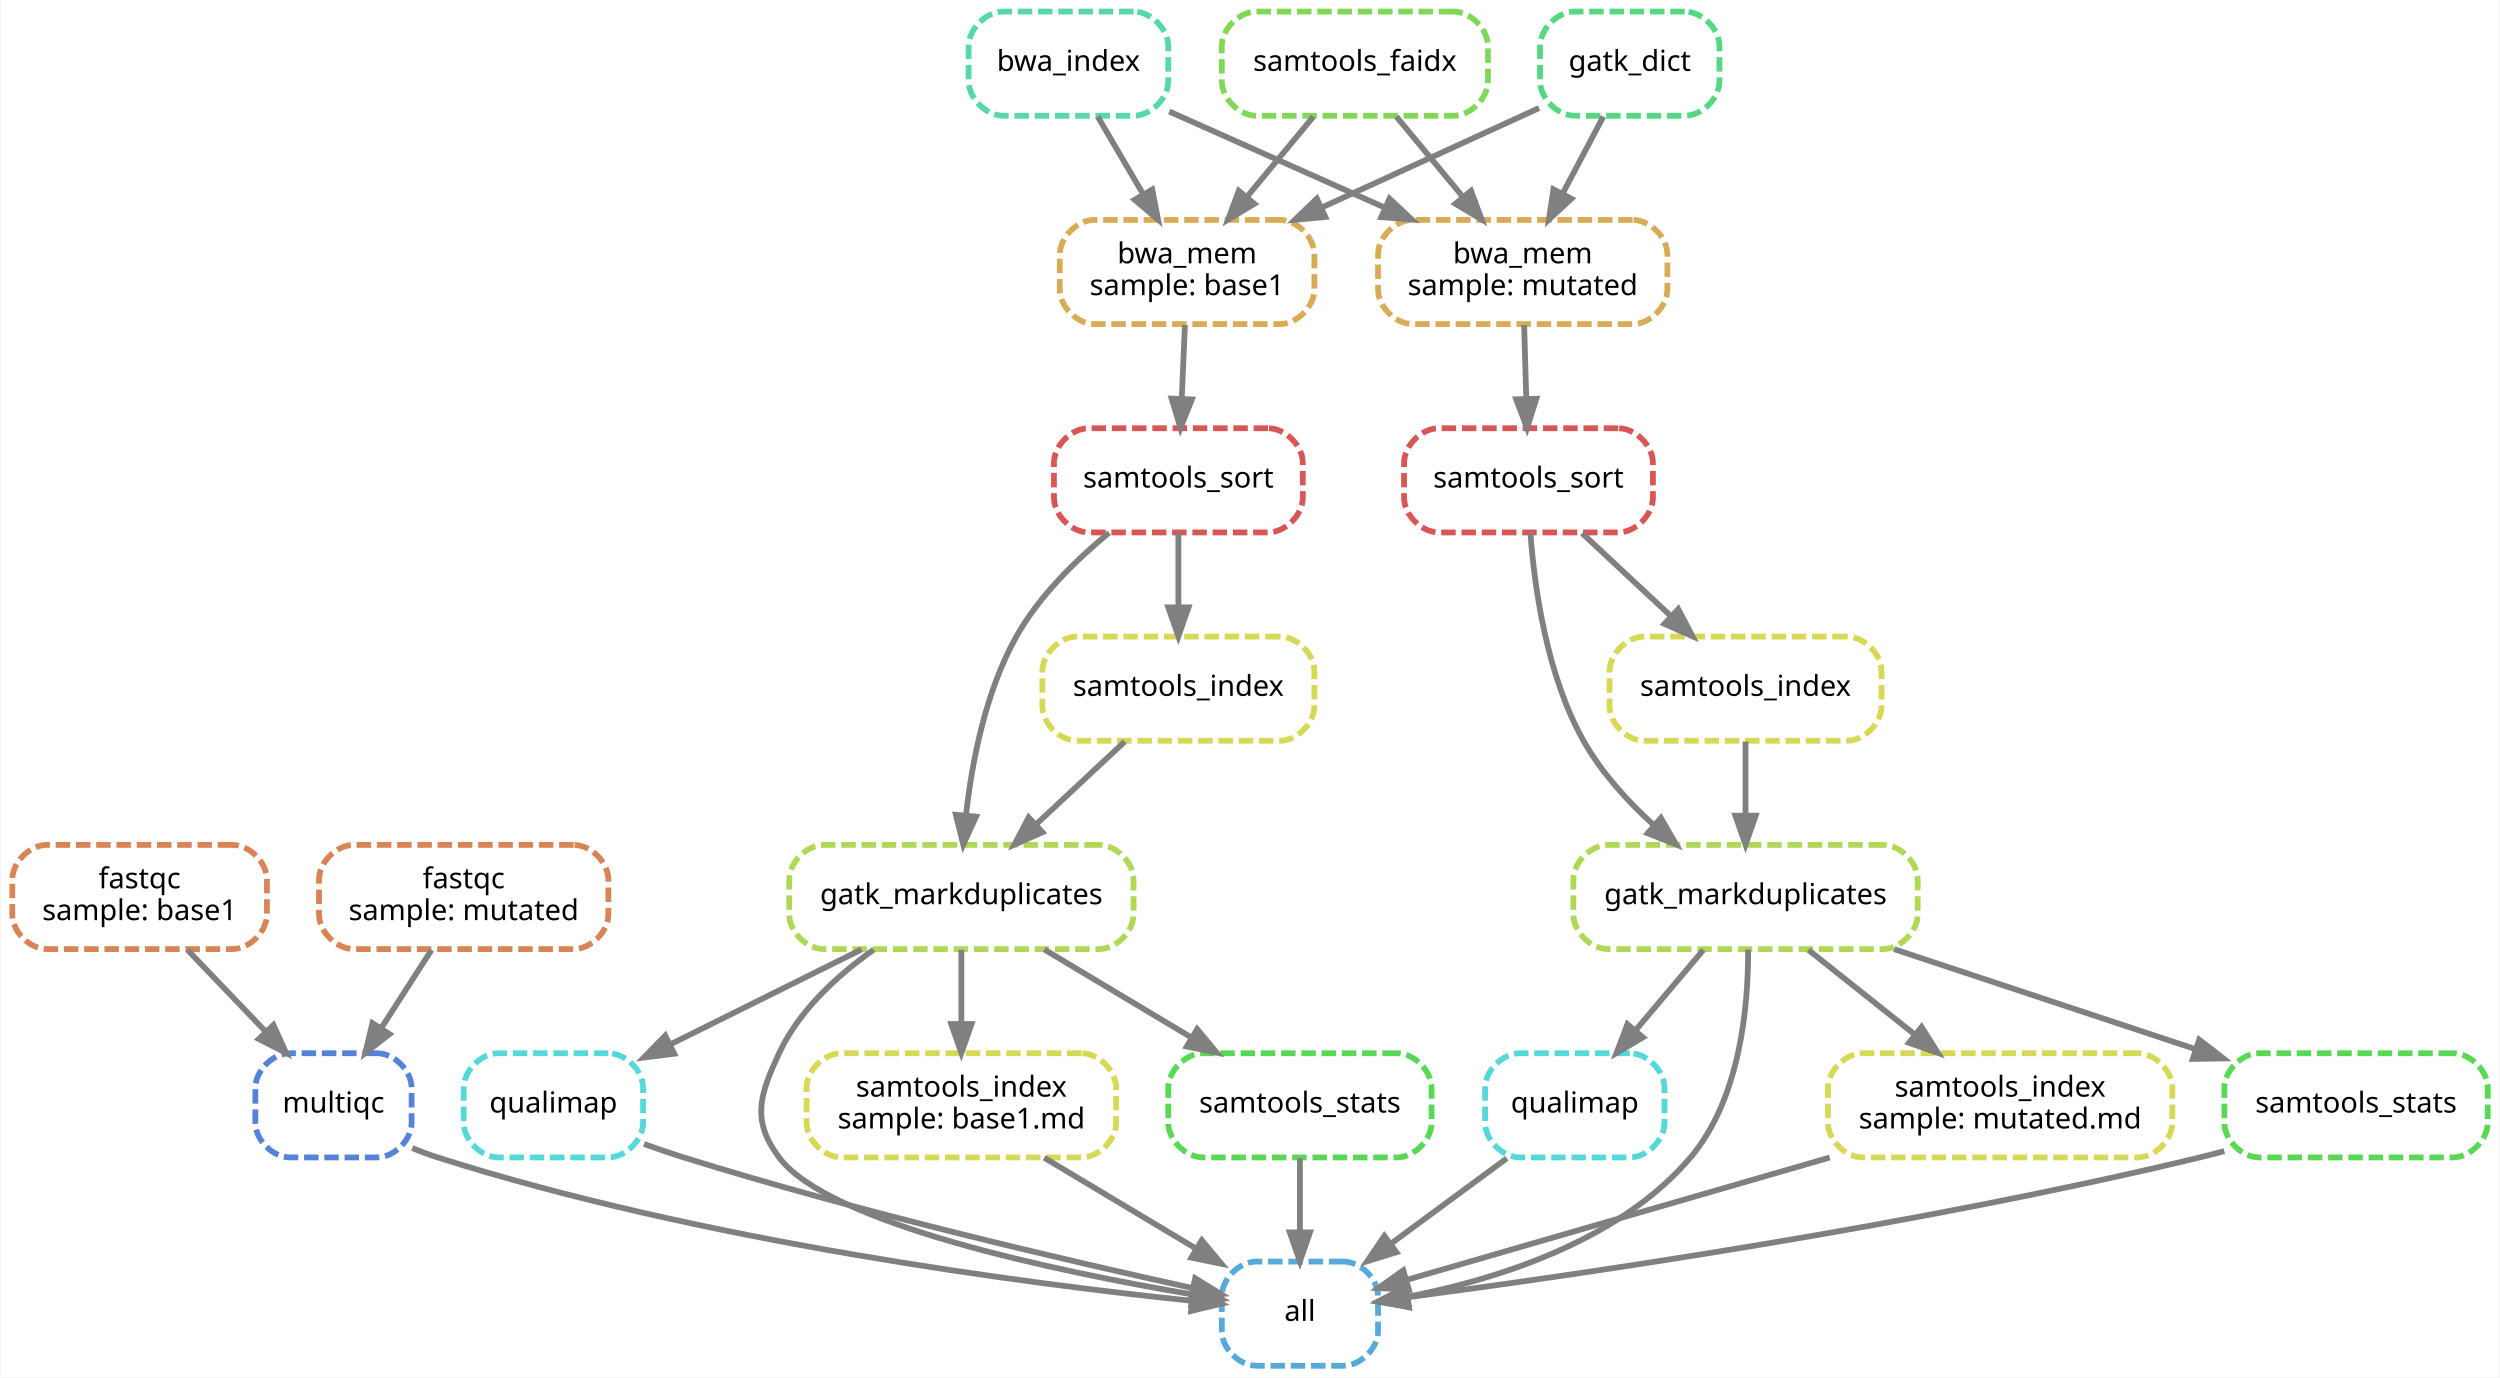
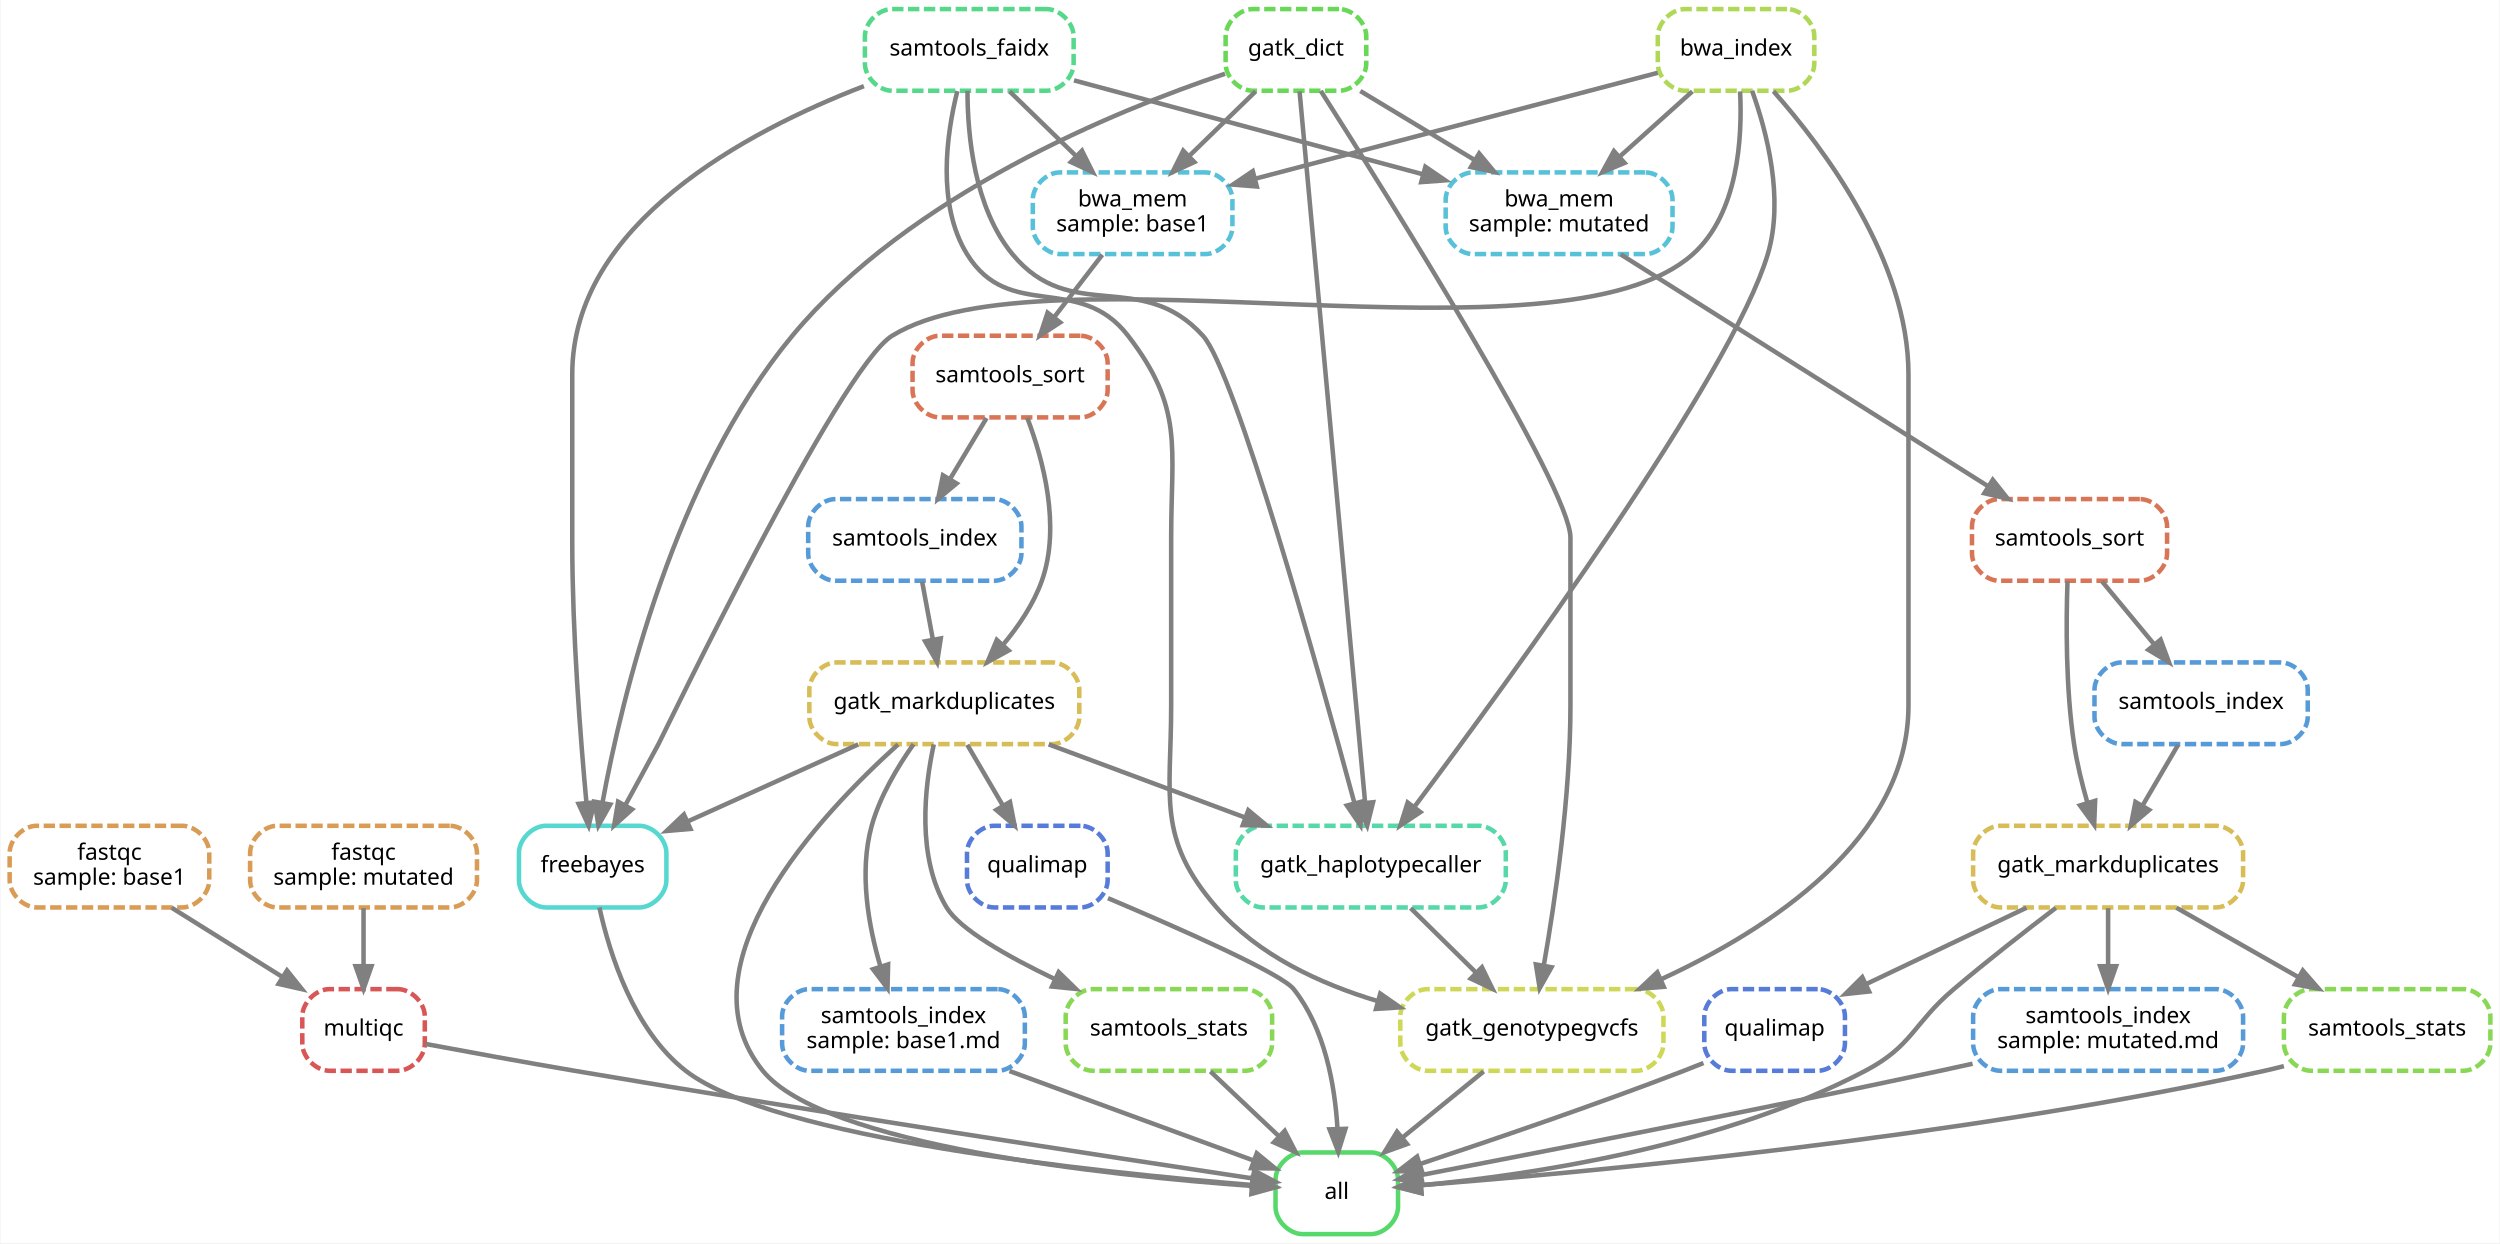
- <svg xmlns="http://www.w3.org/2000/svg" width="864pt" height="476pt" viewBox="0.00 0.00 863.50 476.00">
-   <g id="graph0" class="graph" transform="scale(1 1) rotate(0) translate(4 472)">
-     <polygon fill="white" stroke="transparent" points="-4,4 -4,-472 859.5,-472 859.5,4 -4,4" />
+ <svg xmlns="http://www.w3.org/2000/svg" width="1102pt" height="548pt" viewBox="0.00 0.00 1101.50 548.00">
+   <g id="graph0" class="graph" transform="scale(1 1) rotate(0) translate(4 544)">
+     <polygon fill="white" stroke="transparent" points="-4,4 -4,-544 1097.5,-544 1097.5,4 -4,4" />
    <g id="node1" class="node">
-       <path fill="none" stroke="#56a9d8" stroke-width="2" stroke-dasharray="5,2" d="M460,-36C460,-36 430,-36 430,-36 424,-36 418,-30 418,-24 418,-24 418,-12 418,-12 418,-6 424,0 430,0 430,0 460,0 460,0 466,0 472,-6 472,-12 472,-12 472,-24 472,-24 472,-30 466,-36 460,-36" />
-       <text text-anchor="middle" x="445" y="-15.5" font-family="sans" font-size="10.00">all</text>
+       <path fill="none" stroke="#56d86b" stroke-width="2" d="M600,-36C600,-36 570,-36 570,-36 564,-36 558,-30 558,-24 558,-24 558,-12 558,-12 558,-6 564,0 570,0 570,0 600,0 600,0 606,0 612,-6 612,-12 612,-12 612,-24 612,-24 612,-30 606,-36 600,-36" />
+       <text text-anchor="middle" x="585" y="-15.5" font-family="sans" font-size="10.00">all</text>
    </g>
    <g id="node2" class="node">
-       <path fill="none" stroke="#5682d8" stroke-width="2" stroke-dasharray="5,2" d="M126,-108C126,-108 96,-108 96,-108 90,-108 84,-102 84,-96 84,-96 84,-84 84,-84 84,-78 90,-72 96,-72 96,-72 126,-72 126,-72 132,-72 138,-78 138,-84 138,-84 138,-96 138,-96 138,-102 132,-108 126,-108" />
-       <text text-anchor="middle" x="111" y="-87.5" font-family="sans" font-size="10.00">multiqc</text>
+       <path fill="none" stroke="#d85656" stroke-width="2" stroke-dasharray="5,2" d="M171,-108C171,-108 141,-108 141,-108 135,-108 129,-102 129,-96 129,-96 129,-84 129,-84 129,-78 135,-72 141,-72 141,-72 171,-72 171,-72 177,-72 183,-78 183,-84 183,-84 183,-96 183,-96 183,-102 177,-108 171,-108" />
+       <text text-anchor="middle" x="156" y="-87.5" font-family="sans" font-size="10.00">multiqc</text>
    </g>
    <g id="edge1" class="edge">
-       <path fill="none" stroke="grey" stroke-width="2" d="M138.21,-75.23C141.14,-74.03 144.1,-72.92 147,-72 238.2,-42.93 350.5,-28.39 407.69,-22.43" />
-       <polygon fill="grey" stroke="grey" stroke-width="2" points="408.11,-25.9 417.71,-21.41 407.41,-18.94 408.11,-25.9" />
+       <path fill="none" stroke="grey" stroke-width="2" d="M183.23,-83.84C201.76,-80.38 226.83,-75.77 249,-72 357.42,-53.54 485.9,-33.89 547.89,-24.55" />
+       <polygon fill="grey" stroke="grey" stroke-width="2" points="548.59,-27.99 557.96,-23.04 547.55,-21.06 548.59,-27.99" />
    </g>
    <g id="node3" class="node">
-       <path fill="none" stroke="#afd856" stroke-width="2" stroke-dasharray="5,2" d="M375.5,-180C375.5,-180 280.5,-180 280.5,-180 274.5,-180 268.5,-174 268.5,-168 268.5,-168 268.5,-156 268.5,-156 268.5,-150 274.5,-144 280.5,-144 280.5,-144 375.5,-144 375.5,-144 381.5,-144 387.5,-150 387.5,-156 387.5,-156 387.5,-168 387.5,-168 387.5,-174 381.5,-180 375.5,-180" />
-       <text text-anchor="middle" x="328" y="-159.5" font-family="sans" font-size="10.00">gatk_markduplicates</text>
+       <path fill="none" stroke="#d8bc56" stroke-width="2" stroke-dasharray="5,2" d="M459.5,-252C459.5,-252 364.5,-252 364.5,-252 358.5,-252 352.5,-246 352.5,-240 352.5,-240 352.5,-228 352.5,-228 352.5,-222 358.5,-216 364.5,-216 364.5,-216 459.5,-216 459.5,-216 465.5,-216 471.5,-222 471.5,-228 471.5,-228 471.5,-240 471.5,-240 471.5,-246 465.5,-252 459.5,-252" />
+       <text text-anchor="middle" x="412" y="-231.5" font-family="sans" font-size="10.00">gatk_markduplicates</text>
    </g>
    <g id="edge2" class="edge">
-       <path fill="none" stroke="grey" stroke-width="2" d="M297.7,-143.8C285.12,-134.9 271.88,-122.77 265,-108 258.25,-93.49 255.42,-84.81 265,-72 282.13,-49.09 360.47,-32.67 407.97,-24.62" />
-       <polygon fill="grey" stroke="grey" stroke-width="2" points="408.6,-28.06 417.89,-22.98 407.46,-21.16 408.6,-28.06" />
+       <path fill="none" stroke="grey" stroke-width="2" d="M391.61,-215.84C357.12,-184.77 294.51,-118.15 332,-72 358.73,-39.08 483.87,-25.88 547.56,-21.23" />
+       <polygon fill="grey" stroke="grey" stroke-width="2" points="547.86,-24.72 557.59,-20.53 547.37,-17.73 547.86,-24.72" />
    </g>
    <g id="node4" class="node">
-       <path fill="none" stroke="#d6d856" stroke-width="2" stroke-dasharray="5,2" d="M369.5,-108C369.5,-108 286.5,-108 286.5,-108 280.5,-108 274.5,-102 274.5,-96 274.5,-96 274.5,-84 274.5,-84 274.5,-78 280.5,-72 286.5,-72 286.5,-72 369.5,-72 369.5,-72 375.5,-72 381.5,-78 381.5,-84 381.5,-84 381.5,-96 381.5,-96 381.5,-102 375.5,-108 369.5,-108" />
-       <text text-anchor="middle" x="328" y="-93" font-family="sans" font-size="10.00">samtools_index</text>
-       <text text-anchor="middle" x="328" y="-82" font-family="sans" font-size="10.00">sample: base1.md</text>
-     </g>
-     <g id="edge14" class="edge">
-       <path fill="none" stroke="grey" stroke-width="2" d="M328,-143.7C328,-135.98 328,-126.71 328,-118.11" />
-       <polygon fill="grey" stroke="grey" stroke-width="2" points="331.5,-118.1 328,-108.1 324.5,-118.1 331.5,-118.1" />
+       <path fill="none" stroke="#569ad8" stroke-width="2" stroke-dasharray="5,2" d="M435.5,-108C435.5,-108 352.5,-108 352.5,-108 346.5,-108 340.5,-102 340.5,-96 340.5,-96 340.5,-84 340.5,-84 340.5,-78 346.5,-72 352.5,-72 352.5,-72 435.5,-72 435.5,-72 441.5,-72 447.5,-78 447.5,-84 447.5,-84 447.5,-96 447.5,-96 447.5,-102 441.5,-108 435.5,-108" />
+       <text text-anchor="middle" x="394" y="-93" font-family="sans" font-size="10.00">samtools_index</text>
+       <text text-anchor="middle" x="394" y="-82" font-family="sans" font-size="10.00">sample: base1.md</text>
+     </g>
+     <g id="edge16" class="edge">
+       <path fill="none" stroke="grey" stroke-width="2" d="M398.44,-215.97C391.44,-206.09 383.63,-193.05 380,-180 374.32,-159.59 378.56,-135.87 383.83,-118.05" />
+       <polygon fill="grey" stroke="grey" stroke-width="2" points="387.23,-118.9 386.97,-108.31 380.57,-116.75 387.23,-118.9" />
    </g>
    <g id="node5" class="node">
-       <path fill="none" stroke="#59d856" stroke-width="2" stroke-dasharray="5,2" d="M478.5,-108C478.5,-108 411.5,-108 411.5,-108 405.5,-108 399.5,-102 399.5,-96 399.5,-96 399.5,-84 399.5,-84 399.5,-78 405.5,-72 411.5,-72 411.5,-72 478.5,-72 478.5,-72 484.5,-72 490.5,-78 490.5,-84 490.5,-84 490.5,-96 490.5,-96 490.5,-102 484.5,-108 478.5,-108" />
-       <text text-anchor="middle" x="445" y="-87.5" font-family="sans" font-size="10.00">samtools_stats</text>
-     </g>
-     <g id="edge15" class="edge">
-       <path fill="none" stroke="grey" stroke-width="2" d="M356.62,-143.88C371.92,-134.72 390.94,-123.34 407.42,-113.48" />
-       <polygon fill="grey" stroke="grey" stroke-width="2" points="409.48,-116.33 416.27,-108.19 405.89,-110.32 409.48,-116.33" />
+       <path fill="none" stroke="#88d856" stroke-width="2" stroke-dasharray="5,2" d="M544.5,-108C544.5,-108 477.5,-108 477.5,-108 471.5,-108 465.5,-102 465.5,-96 465.5,-96 465.5,-84 465.5,-84 465.5,-78 471.5,-72 477.5,-72 477.5,-72 544.5,-72 544.5,-72 550.5,-72 556.5,-78 556.5,-84 556.5,-84 556.5,-96 556.5,-96 556.5,-102 550.5,-108 544.5,-108" />
+       <text text-anchor="middle" x="511" y="-87.5" font-family="sans" font-size="10.00">samtools_stats</text>
+     </g>
+     <g id="edge17" class="edge">
+       <path fill="none" stroke="grey" stroke-width="2" d="M407.37,-215.88C403.26,-196.86 399.74,-165.96 413,-144 418.83,-134.34 439.72,-122.47 460.72,-112.41" />
+       <polygon fill="grey" stroke="grey" stroke-width="2" points="462.42,-115.48 470.01,-108.08 459.46,-109.14 462.42,-115.48" />
    </g>
    <g id="node6" class="node">
-       <path fill="none" stroke="#56d8d8" stroke-width="2" stroke-dasharray="5,2" d="M206,-108C206,-108 168,-108 168,-108 162,-108 156,-102 156,-96 156,-96 156,-84 156,-84 156,-78 162,-72 168,-72 168,-72 206,-72 206,-72 212,-72 218,-78 218,-84 218,-84 218,-96 218,-96 218,-102 212,-108 206,-108" />
-       <text text-anchor="middle" x="187" y="-87.5" font-family="sans" font-size="10.00">qualimap</text>
-     </g>
-     <g id="edge16" class="edge">
-       <path fill="none" stroke="grey" stroke-width="2" d="M293.51,-143.88C273.48,-133.93 248.15,-121.36 227.22,-110.97" />
-       <polygon fill="grey" stroke="grey" stroke-width="2" points="228.76,-107.83 218.25,-106.51 225.65,-114.1 228.76,-107.83" />
+       <path fill="none" stroke="#567bd8" stroke-width="2" stroke-dasharray="5,2" d="M472,-180C472,-180 434,-180 434,-180 428,-180 422,-174 422,-168 422,-168 422,-156 422,-156 422,-150 428,-144 434,-144 434,-144 472,-144 472,-144 478,-144 484,-150 484,-156 484,-156 484,-168 484,-168 484,-174 478,-180 472,-180" />
+       <text text-anchor="middle" x="453" y="-159.5" font-family="sans" font-size="10.00">qualimap</text>
+     </g>
+     <g id="edge18" class="edge">
+       <path fill="none" stroke="grey" stroke-width="2" d="M422.13,-215.7C426.85,-207.64 432.56,-197.89 437.78,-188.98" />
+       <polygon fill="grey" stroke="grey" stroke-width="2" points="440.95,-190.5 442.98,-180.1 434.91,-186.96 440.95,-190.5" />
+     </g>
+     <g id="node12" class="node">
+       <path fill="none" stroke="#56d8d0" stroke-width="2" d="M277.5,-180C277.5,-180 236.5,-180 236.5,-180 230.5,-180 224.5,-174 224.5,-168 224.5,-168 224.5,-156 224.5,-156 224.5,-150 230.5,-144 236.5,-144 236.5,-144 277.5,-144 277.5,-144 283.5,-144 289.5,-150 289.5,-156 289.5,-156 289.5,-168 289.5,-168 289.5,-174 283.5,-180 277.5,-180" />
+       <text text-anchor="middle" x="257" y="-159.5" font-family="sans" font-size="10.00">freebayes</text>
+     </g>
+     <g id="edge28" class="edge">
+       <path fill="none" stroke="grey" stroke-width="2" d="M374.08,-215.88C351.32,-205.6 322.32,-192.5 298.89,-181.92" />
+       <polygon fill="grey" stroke="grey" stroke-width="2" points="300.1,-178.62 289.54,-177.7 297.22,-185 300.1,-178.62" />
+     </g>
+     <g id="node19" class="node">
+       <path fill="none" stroke="#56d8a9" stroke-width="2" stroke-dasharray="5,2" d="M647.5,-180C647.5,-180 552.5,-180 552.5,-180 546.5,-180 540.5,-174 540.5,-168 540.5,-168 540.5,-156 540.5,-156 540.5,-150 546.5,-144 552.5,-144 552.5,-144 647.5,-144 647.5,-144 653.5,-144 659.5,-150 659.5,-156 659.5,-156 659.5,-168 659.5,-168 659.5,-174 653.5,-180 647.5,-180" />
+       <text text-anchor="middle" x="600" y="-159.5" font-family="sans" font-size="10.00">gatk_haplotypecaller</text>
+     </g>
+     <g id="edge36" class="edge">
+       <path fill="none" stroke="grey" stroke-width="2" d="M457.99,-215.88C484.15,-206.14 517.09,-193.87 544.65,-183.61" />
+       <polygon fill="grey" stroke="grey" stroke-width="2" points="546.01,-186.84 554.16,-180.07 543.57,-180.28 546.01,-186.84" />
    </g>
    <g id="edge3" class="edge">
-       <path fill="none" stroke="grey" stroke-width="2" d="M356.62,-71.88C372.38,-62.45 392.08,-50.66 408.89,-40.61" />
-       <polygon fill="grey" stroke="grey" stroke-width="2" points="411.1,-43.36 417.88,-35.23 407.5,-37.36 411.1,-43.36" />
+       <path fill="none" stroke="grey" stroke-width="2" d="M440.72,-71.88C473.91,-59.71 517.84,-43.62 548.47,-32.39" />
+       <polygon fill="grey" stroke="grey" stroke-width="2" points="549.73,-35.65 557.91,-28.93 547.32,-29.08 549.73,-35.65" />
    </g>
    <g id="edge4" class="edge">
-       <path fill="none" stroke="grey" stroke-width="2" d="M445,-71.7C445,-63.98 445,-54.71 445,-46.11" />
-       <polygon fill="grey" stroke="grey" stroke-width="2" points="448.5,-46.1 445,-36.1 441.5,-46.1 448.5,-46.1" />
+       <path fill="none" stroke="grey" stroke-width="2" d="M529.29,-71.7C538.43,-63.05 549.64,-52.45 559.6,-43.03" />
+       <polygon fill="grey" stroke="grey" stroke-width="2" points="562.06,-45.52 566.92,-36.1 557.25,-40.43 562.06,-45.52" />
    </g>
    <g id="edge5" class="edge">
-       <path fill="none" stroke="grey" stroke-width="2" d="M218.31,-76.64C222.87,-74.99 227.54,-73.39 232,-72 292.83,-53.02 365.07,-36.22 407.86,-26.85" />
-       <polygon fill="grey" stroke="grey" stroke-width="2" points="408.79,-30.23 417.82,-24.69 407.3,-23.39 408.79,-30.23" />
+       <path fill="none" stroke="grey" stroke-width="2" d="M484.15,-148.08C515.65,-134.75 560.47,-114.96 566,-108 579.78,-90.65 584.17,-65.6 585.31,-46.49" />
+       <polygon fill="grey" stroke="grey" stroke-width="2" points="588.82,-46.41 585.66,-36.3 581.82,-46.18 588.82,-46.41" />
    </g>
    <g id="node7" class="node">
-       <path fill="none" stroke="#afd856" stroke-width="2" stroke-dasharray="5,2" d="M646.5,-180C646.5,-180 551.5,-180 551.5,-180 545.5,-180 539.5,-174 539.5,-168 539.5,-168 539.5,-156 539.5,-156 539.5,-150 545.5,-144 551.5,-144 551.5,-144 646.5,-144 646.5,-144 652.5,-144 658.5,-150 658.5,-156 658.5,-156 658.5,-168 658.5,-168 658.5,-174 652.5,-180 646.5,-180" />
-       <text text-anchor="middle" x="599" y="-159.5" font-family="sans" font-size="10.00">gatk_markduplicates</text>
+       <path fill="none" stroke="#d8bc56" stroke-width="2" stroke-dasharray="5,2" d="M972.5,-180C972.5,-180 877.5,-180 877.5,-180 871.5,-180 865.5,-174 865.5,-168 865.5,-168 865.5,-156 865.5,-156 865.5,-150 871.5,-144 877.5,-144 877.5,-144 972.5,-144 972.5,-144 978.5,-144 984.5,-150 984.5,-156 984.5,-156 984.5,-168 984.5,-168 984.5,-174 978.5,-180 972.5,-180" />
+       <text text-anchor="middle" x="925" y="-159.5" font-family="sans" font-size="10.00">gatk_markduplicates</text>
    </g>
    <g id="edge6" class="edge">
-       <path fill="none" stroke="grey" stroke-width="2" d="M599.9,-143.86C599.99,-124.24 597.17,-92.24 580,-72 555.41,-43.02 512.89,-29.79 482.13,-23.81" />
-       <polygon fill="grey" stroke="grey" stroke-width="2" points="482.65,-20.35 472.19,-22.05 481.42,-27.24 482.65,-20.35" />
+       <path fill="none" stroke="grey" stroke-width="2" d="M901.96,-143.8C888.61,-133.65 871.61,-120.4 857,-108 839.02,-92.74 838.87,-82.99 818,-72 754.35,-38.5 670.04,-26.06 622.25,-21.53" />
+       <polygon fill="grey" stroke="grey" stroke-width="2" points="622.33,-18.02 612.06,-20.63 621.71,-24.99 622.33,-18.02" />
    </g>
    <g id="node8" class="node">
-       <path fill="none" stroke="#d6d856" stroke-width="2" stroke-dasharray="5,2" d="M734.5,-108C734.5,-108 639.5,-108 639.5,-108 633.5,-108 627.5,-102 627.5,-96 627.5,-96 627.5,-84 627.5,-84 627.5,-78 633.5,-72 639.5,-72 639.5,-72 734.5,-72 734.5,-72 740.5,-72 746.5,-78 746.5,-84 746.5,-84 746.5,-96 746.5,-96 746.5,-102 740.5,-108 734.5,-108" />
-       <text text-anchor="middle" x="687" y="-93" font-family="sans" font-size="10.00">samtools_index</text>
-       <text text-anchor="middle" x="687" y="-82" font-family="sans" font-size="10.00">sample: mutated.md</text>
-     </g>
-     <g id="edge19" class="edge">
-       <path fill="none" stroke="grey" stroke-width="2" d="M620.75,-143.7C631.84,-134.88 645.47,-124.03 657.49,-114.47" />
-       <polygon fill="grey" stroke="grey" stroke-width="2" points="659.85,-117.07 665.5,-108.1 655.49,-111.59 659.85,-117.07" />
+       <path fill="none" stroke="#569ad8" stroke-width="2" stroke-dasharray="5,2" d="M972.5,-108C972.5,-108 877.5,-108 877.5,-108 871.5,-108 865.5,-102 865.5,-96 865.5,-96 865.5,-84 865.5,-84 865.5,-78 871.5,-72 877.5,-72 877.5,-72 972.5,-72 972.5,-72 978.5,-72 984.5,-78 984.5,-84 984.5,-84 984.5,-96 984.5,-96 984.5,-102 978.5,-108 972.5,-108" />
+       <text text-anchor="middle" x="925" y="-93" font-family="sans" font-size="10.00">samtools_index</text>
+       <text text-anchor="middle" x="925" y="-82" font-family="sans" font-size="10.00">sample: mutated.md</text>
+     </g>
+     <g id="edge21" class="edge">
+       <path fill="none" stroke="grey" stroke-width="2" d="M925,-143.7C925,-135.98 925,-126.71 925,-118.11" />
+       <polygon fill="grey" stroke="grey" stroke-width="2" points="928.5,-118.1 925,-108.1 921.5,-118.1 928.5,-118.1" />
    </g>
    <g id="node9" class="node">
-       <path fill="none" stroke="#59d856" stroke-width="2" stroke-dasharray="5,2" d="M843.5,-108C843.5,-108 776.5,-108 776.5,-108 770.5,-108 764.5,-102 764.5,-96 764.5,-96 764.5,-84 764.5,-84 764.5,-78 770.5,-72 776.5,-72 776.5,-72 843.5,-72 843.5,-72 849.5,-72 855.5,-78 855.5,-84 855.5,-84 855.5,-96 855.5,-96 855.5,-102 849.5,-108 843.5,-108" />
-       <text text-anchor="middle" x="810" y="-87.5" font-family="sans" font-size="10.00">samtools_stats</text>
-     </g>
-     <g id="edge20" class="edge">
-       <path fill="none" stroke="grey" stroke-width="2" d="M650.35,-143.97C681.85,-133.51 722.2,-120.13 754.45,-109.43" />
-       <polygon fill="grey" stroke="grey" stroke-width="2" points="755.79,-112.67 764.18,-106.2 753.59,-106.03 755.79,-112.67" />
+       <path fill="none" stroke="#88d856" stroke-width="2" stroke-dasharray="5,2" d="M1081.5,-108C1081.5,-108 1014.5,-108 1014.5,-108 1008.5,-108 1002.5,-102 1002.5,-96 1002.5,-96 1002.5,-84 1002.5,-84 1002.5,-78 1008.5,-72 1014.5,-72 1014.5,-72 1081.5,-72 1081.5,-72 1087.5,-72 1093.5,-78 1093.5,-84 1093.5,-84 1093.5,-96 1093.5,-96 1093.5,-102 1087.5,-108 1081.5,-108" />
+       <text text-anchor="middle" x="1048" y="-87.5" font-family="sans" font-size="10.00">samtools_stats</text>
+     </g>
+     <g id="edge22" class="edge">
+       <path fill="none" stroke="grey" stroke-width="2" d="M955.09,-143.88C971.32,-134.64 991.54,-123.13 1008.97,-113.21" />
+       <polygon fill="grey" stroke="grey" stroke-width="2" points="1010.84,-116.18 1017.8,-108.19 1007.37,-110.09 1010.84,-116.18" />
    </g>
    <g id="node10" class="node">
-       <path fill="none" stroke="#56d8d8" stroke-width="2" stroke-dasharray="5,2" d="M559,-108C559,-108 521,-108 521,-108 515,-108 509,-102 509,-96 509,-96 509,-84 509,-84 509,-78 515,-72 521,-72 521,-72 559,-72 559,-72 565,-72 571,-78 571,-84 571,-84 571,-96 571,-96 571,-102 565,-108 559,-108" />
-       <text text-anchor="middle" x="540" y="-87.5" font-family="sans" font-size="10.00">qualimap</text>
-     </g>
-     <g id="edge21" class="edge">
-       <path fill="none" stroke="grey" stroke-width="2" d="M584.42,-143.7C577.34,-135.3 568.72,-125.07 560.95,-115.86" />
-       <polygon fill="grey" stroke="grey" stroke-width="2" points="563.54,-113.49 554.42,-108.1 558.19,-118.01 563.54,-113.49" />
+       <path fill="none" stroke="#567bd8" stroke-width="2" stroke-dasharray="5,2" d="M797,-108C797,-108 759,-108 759,-108 753,-108 747,-102 747,-96 747,-96 747,-84 747,-84 747,-78 753,-72 759,-72 759,-72 797,-72 797,-72 803,-72 809,-78 809,-84 809,-84 809,-96 809,-96 809,-102 803,-108 797,-108" />
+       <text text-anchor="middle" x="778" y="-87.5" font-family="sans" font-size="10.00">qualimap</text>
+     </g>
+     <g id="edge23" class="edge">
+       <path fill="none" stroke="grey" stroke-width="2" d="M889.04,-143.88C867.62,-133.68 840.39,-120.71 818.25,-110.17" />
+       <polygon fill="grey" stroke="grey" stroke-width="2" points="819.64,-106.95 809.11,-105.81 816.63,-113.27 819.64,-106.95" />
    </g>
    <g id="edge7" class="edge">
-       <path fill="none" stroke="grey" stroke-width="2" d="M628.11,-71.97C582.52,-58.78 520.78,-40.92 481.92,-29.68" />
-       <polygon fill="grey" stroke="grey" stroke-width="2" points="482.66,-26.25 472.08,-26.83 480.72,-32.97 482.66,-26.25" />
+       <path fill="none" stroke="grey" stroke-width="2" d="M865.26,-75.12C860.44,-74.05 855.64,-73 851,-72 769.59,-54.54 673.74,-35.92 622.24,-26.06" />
+       <polygon fill="grey" stroke="grey" stroke-width="2" points="622.72,-22.59 612.24,-24.16 621.41,-29.47 622.72,-22.59" />
    </g>
    <g id="edge8" class="edge">
-       <path fill="none" stroke="grey" stroke-width="2" d="M764.46,-74.18C761.61,-73.4 758.77,-72.67 756,-72 658.31,-48.41 540.89,-31.41 482.21,-23.67" />
-       <polygon fill="grey" stroke="grey" stroke-width="2" points="482.66,-20.2 472.29,-22.38 481.76,-27.14 482.66,-20.2" />
+       <path fill="none" stroke="grey" stroke-width="2" d="M1002.49,-74.05C999.63,-73.31 996.78,-72.61 994,-72 858.71,-42.18 694.29,-27.16 622.06,-21.6" />
+       <polygon fill="grey" stroke="grey" stroke-width="2" points="622.32,-18.11 612.08,-20.85 621.79,-25.09 622.32,-18.11" />
    </g>
    <g id="edge9" class="edge">
-       <path fill="none" stroke="grey" stroke-width="2" d="M516.52,-71.7C504.44,-62.8 489.55,-51.82 476.48,-42.2" />
-       <polygon fill="grey" stroke="grey" stroke-width="2" points="478.34,-39.22 468.21,-36.1 474.19,-44.85 478.34,-39.22" />
+       <path fill="none" stroke="grey" stroke-width="2" d="M746.64,-75.43C743.73,-74.25 740.82,-73.08 738,-72 698.59,-56.82 652.74,-41.2 621.58,-30.89" />
+       <polygon fill="grey" stroke="grey" stroke-width="2" points="622.6,-27.54 612.01,-27.74 620.41,-34.19 622.6,-27.54" />
    </g>
    <g id="node11" class="node">
-       <path fill="none" stroke="#d88556" stroke-width="2" stroke-dasharray="5,2" d="M76,-180C76,-180 12,-180 12,-180 6,-180 0,-174 0,-168 0,-168 0,-156 0,-156 0,-150 6,-144 12,-144 12,-144 76,-144 76,-144 82,-144 88,-150 88,-156 88,-156 88,-168 88,-168 88,-174 82,-180 76,-180" />
+       <path fill="none" stroke="#ced856" stroke-width="2" stroke-dasharray="5,2" d="M717,-108C717,-108 625,-108 625,-108 619,-108 613,-102 613,-96 613,-96 613,-84 613,-84 613,-78 619,-72 625,-72 625,-72 717,-72 717,-72 723,-72 729,-78 729,-84 729,-84 729,-96 729,-96 729,-102 723,-108 717,-108" />
+       <text text-anchor="middle" x="671" y="-87.5" font-family="sans" font-size="10.00">gatk_genotypegvcfs</text>
+     </g>
+     <g id="edge10" class="edge">
+       <path fill="none" stroke="grey" stroke-width="2" d="M649.74,-71.7C638.91,-62.88 625.58,-52.03 613.84,-42.47" />
+       <polygon fill="grey" stroke="grey" stroke-width="2" points="615.98,-39.7 606.01,-36.1 611.56,-45.13 615.98,-39.7" />
+     </g>
+     <g id="edge11" class="edge">
+       <path fill="none" stroke="grey" stroke-width="2" d="M259.96,-143.99C264.46,-123.57 275.03,-89.86 298,-72 336.44,-42.11 478.96,-27.23 547.59,-21.66" />
+       <polygon fill="grey" stroke="grey" stroke-width="2" points="548.25,-25.12 557.94,-20.85 547.7,-18.15 548.25,-25.12" />
+     </g>
+     <g id="node13" class="node">
+       <path fill="none" stroke="#d89c56" stroke-width="2" stroke-dasharray="5,2" d="M76,-180C76,-180 12,-180 12,-180 6,-180 0,-174 0,-168 0,-168 0,-156 0,-156 0,-150 6,-144 12,-144 12,-144 76,-144 76,-144 82,-144 88,-150 88,-156 88,-156 88,-168 88,-168 88,-174 82,-180 76,-180" />
      <text text-anchor="middle" x="44" y="-165" font-family="sans" font-size="10.00">fastqc</text>
      <text text-anchor="middle" x="44" y="-154" font-family="sans" font-size="10.00">sample: base1</text>
    </g>
-     <g id="edge10" class="edge">
-       <path fill="none" stroke="grey" stroke-width="2" d="M60.56,-143.7C68.68,-135.22 78.59,-124.86 87.47,-115.58" />
-       <polygon fill="grey" stroke="grey" stroke-width="2" points="90.24,-117.75 94.63,-108.1 85.19,-112.91 90.24,-117.75" />
-     </g>
-     <g id="node12" class="node">
-       <path fill="none" stroke="#d88556" stroke-width="2" stroke-dasharray="5,2" d="M194,-180C194,-180 118,-180 118,-180 112,-180 106,-174 106,-168 106,-168 106,-156 106,-156 106,-150 112,-144 118,-144 118,-144 194,-144 194,-144 200,-144 206,-150 206,-156 206,-156 206,-168 206,-168 206,-174 200,-180 194,-180" />
+     <g id="edge12" class="edge">
+       <path fill="none" stroke="grey" stroke-width="2" d="M71.4,-143.88C86.15,-134.66 104.53,-123.17 120.38,-113.26" />
+       <polygon fill="grey" stroke="grey" stroke-width="2" points="122.26,-116.22 128.88,-107.95 118.55,-110.28 122.26,-116.22" />
+     </g>
+     <g id="node14" class="node">
+       <path fill="none" stroke="#d89c56" stroke-width="2" stroke-dasharray="5,2" d="M194,-180C194,-180 118,-180 118,-180 112,-180 106,-174 106,-168 106,-168 106,-156 106,-156 106,-150 112,-144 118,-144 118,-144 194,-144 194,-144 200,-144 206,-150 206,-156 206,-156 206,-168 206,-168 206,-174 200,-180 194,-180" />
      <text text-anchor="middle" x="156" y="-165" font-family="sans" font-size="10.00">fastqc</text>
      <text text-anchor="middle" x="156" y="-154" font-family="sans" font-size="10.00">sample: mutated</text>
    </g>
-     <g id="edge11" class="edge">
-       <path fill="none" stroke="grey" stroke-width="2" d="M144.88,-143.7C139.64,-135.56 133.3,-125.69 127.52,-116.7" />
-       <polygon fill="grey" stroke="grey" stroke-width="2" points="130.35,-114.62 122,-108.1 124.46,-118.41 130.35,-114.62" />
-     </g>
-     <g id="node13" class="node">
-       <path fill="none" stroke="#d85656" stroke-width="2" stroke-dasharray="5,2" d="M434,-324C434,-324 372,-324 372,-324 366,-324 360,-318 360,-312 360,-312 360,-300 360,-300 360,-294 366,-288 372,-288 372,-288 434,-288 434,-288 440,-288 446,-294 446,-300 446,-300 446,-312 446,-312 446,-318 440,-324 434,-324" />
-       <text text-anchor="middle" x="403" y="-303.5" font-family="sans" font-size="10.00">samtools_sort</text>
-     </g>
-     <g id="edge12" class="edge">
-       <path fill="none" stroke="grey" stroke-width="2" d="M379.04,-287.88C367.66,-278.53 354.86,-266.01 347,-252 336.33,-233 331.64,-208.64 329.59,-190.21" />
-       <polygon fill="grey" stroke="grey" stroke-width="2" points="333.06,-189.76 328.66,-180.13 326.09,-190.41 333.06,-189.76" />
-     </g>
-     <g id="node14" class="node">
-       <path fill="none" stroke="#d6d856" stroke-width="2" stroke-dasharray="5,2" d="M438,-252C438,-252 368,-252 368,-252 362,-252 356,-246 356,-240 356,-240 356,-228 356,-228 356,-222 362,-216 368,-216 368,-216 438,-216 438,-216 444,-216 450,-222 450,-228 450,-228 450,-240 450,-240 450,-246 444,-252 438,-252" />
-       <text text-anchor="middle" x="403" y="-231.5" font-family="sans" font-size="10.00">samtools_index</text>
-     </g>
-     <g id="edge23" class="edge">
-       <path fill="none" stroke="grey" stroke-width="2" d="M403,-287.7C403,-279.98 403,-270.71 403,-262.11" />
-       <polygon fill="grey" stroke="grey" stroke-width="2" points="406.5,-262.1 403,-252.1 399.5,-262.1 406.5,-262.1" />
-     </g>
    <g id="edge13" class="edge">
-       <path fill="none" stroke="grey" stroke-width="2" d="M384.46,-215.7C375.2,-207.05 363.84,-196.45 353.74,-187.03" />
-       <polygon fill="grey" stroke="grey" stroke-width="2" points="356.02,-184.37 346.33,-180.1 351.25,-189.49 356.02,-184.37" />
+       <path fill="none" stroke="grey" stroke-width="2" d="M156,-143.7C156,-135.98 156,-126.71 156,-118.11" />
+       <polygon fill="grey" stroke="grey" stroke-width="2" points="159.5,-118.1 156,-108.1 152.5,-118.1 159.5,-118.1" />
    </g>
    <g id="node15" class="node">
-       <path fill="none" stroke="#d85656" stroke-width="2" stroke-dasharray="5,2" d="M555,-324C555,-324 493,-324 493,-324 487,-324 481,-318 481,-312 481,-312 481,-300 481,-300 481,-294 487,-288 493,-288 493,-288 555,-288 555,-288 561,-288 567,-294 567,-300 567,-300 567,-312 567,-312 567,-318 561,-324 555,-324" />
-       <text text-anchor="middle" x="524" y="-303.5" font-family="sans" font-size="10.00">samtools_sort</text>
-     </g>
-     <g id="edge17" class="edge">
-       <path fill="none" stroke="grey" stroke-width="2" d="M524.66,-287.87C526.03,-269.13 530.24,-238.73 543,-216 549.14,-205.06 558.3,-195.02 567.43,-186.7" />
-       <polygon fill="grey" stroke="grey" stroke-width="2" points="569.76,-189.31 575.04,-180.12 565.18,-184.02 569.76,-189.31" />
+       <path fill="none" stroke="#d87556" stroke-width="2" stroke-dasharray="5,2" d="M472,-396C472,-396 410,-396 410,-396 404,-396 398,-390 398,-384 398,-384 398,-372 398,-372 398,-366 404,-360 410,-360 410,-360 472,-360 472,-360 478,-360 484,-366 484,-372 484,-372 484,-384 484,-384 484,-390 478,-396 472,-396" />
+       <text text-anchor="middle" x="441" y="-375.5" font-family="sans" font-size="10.00">samtools_sort</text>
+     </g>
+     <g id="edge14" class="edge">
+       <path fill="none" stroke="grey" stroke-width="2" d="M448.57,-359.81C455.52,-341.54 463.52,-312.03 455,-288 451.34,-277.68 444.71,-267.9 437.74,-259.61" />
+       <polygon fill="grey" stroke="grey" stroke-width="2" points="440.33,-257.26 431.04,-252.16 435.13,-261.94 440.33,-257.26" />
    </g>
    <g id="node16" class="node">
-       <path fill="none" stroke="#d6d856" stroke-width="2" stroke-dasharray="5,2" d="M634,-252C634,-252 564,-252 564,-252 558,-252 552,-246 552,-240 552,-240 552,-228 552,-228 552,-222 558,-216 564,-216 564,-216 634,-216 634,-216 640,-216 646,-222 646,-228 646,-228 646,-240 646,-240 646,-246 640,-252 634,-252" />
-       <text text-anchor="middle" x="599" y="-231.5" font-family="sans" font-size="10.00">samtools_index</text>
+       <path fill="none" stroke="#569ad8" stroke-width="2" stroke-dasharray="5,2" d="M434,-324C434,-324 364,-324 364,-324 358,-324 352,-318 352,-312 352,-312 352,-300 352,-300 352,-294 358,-288 364,-288 364,-288 434,-288 434,-288 440,-288 446,-294 446,-300 446,-300 446,-312 446,-312 446,-318 440,-324 434,-324" />
+       <text text-anchor="middle" x="399" y="-303.5" font-family="sans" font-size="10.00">samtools_index</text>
+     </g>
+     <g id="edge33" class="edge">
+       <path fill="none" stroke="grey" stroke-width="2" d="M430.62,-359.7C425.74,-351.56 419.81,-341.69 414.42,-332.7" />
+       <polygon fill="grey" stroke="grey" stroke-width="2" points="417.41,-330.88 409.26,-324.1 411.41,-334.48 417.41,-330.88" />
+     </g>
+     <g id="edge15" class="edge">
+       <path fill="none" stroke="grey" stroke-width="2" d="M402.21,-287.7C403.65,-279.98 405.37,-270.71 406.96,-262.11" />
+       <polygon fill="grey" stroke="grey" stroke-width="2" points="410.44,-262.58 408.82,-252.1 403.56,-261.3 410.44,-262.58" />
+     </g>
+     <g id="node17" class="node">
+       <path fill="none" stroke="#d87556" stroke-width="2" stroke-dasharray="5,2" d="M939,-324C939,-324 877,-324 877,-324 871,-324 865,-318 865,-312 865,-312 865,-300 865,-300 865,-294 871,-288 877,-288 877,-288 939,-288 939,-288 945,-288 951,-294 951,-300 951,-300 951,-312 951,-312 951,-318 945,-324 939,-324" />
+       <text text-anchor="middle" x="908" y="-303.5" font-family="sans" font-size="10.00">samtools_sort</text>
+     </g>
+     <g id="edge19" class="edge">
+       <path fill="none" stroke="grey" stroke-width="2" d="M907.11,-287.83C906.47,-269.82 906.28,-240.76 910,-216 911.28,-207.49 913.51,-198.41 915.87,-190.22" />
+       <polygon fill="grey" stroke="grey" stroke-width="2" points="919.29,-191.01 918.86,-180.42 912.6,-188.96 919.29,-191.01" />
+     </g>
+     <g id="node18" class="node">
+       <path fill="none" stroke="#569ad8" stroke-width="2" stroke-dasharray="5,2" d="M1001,-252C1001,-252 931,-252 931,-252 925,-252 919,-246 919,-240 919,-240 919,-228 919,-228 919,-222 925,-216 931,-216 931,-216 1001,-216 1001,-216 1007,-216 1013,-222 1013,-228 1013,-228 1013,-240 1013,-240 1013,-246 1007,-252 1001,-252" />
+       <text text-anchor="middle" x="966" y="-231.5" font-family="sans" font-size="10.00">samtools_index</text>
+     </g>
+     <g id="edge35" class="edge">
+       <path fill="none" stroke="grey" stroke-width="2" d="M922.34,-287.7C929.29,-279.3 937.77,-269.07 945.4,-259.86" />
+       <polygon fill="grey" stroke="grey" stroke-width="2" points="948.14,-262.04 951.83,-252.1 942.75,-257.57 948.14,-262.04" />
+     </g>
+     <g id="edge20" class="edge">
+       <path fill="none" stroke="grey" stroke-width="2" d="M955.87,-215.7C951.15,-207.64 945.44,-197.89 940.22,-188.98" />
+       <polygon fill="grey" stroke="grey" stroke-width="2" points="943.09,-186.96 935.02,-180.1 937.05,-190.5 943.09,-186.96" />
+     </g>
+     <g id="edge24" class="edge">
+       <path fill="none" stroke="grey" stroke-width="2" d="M617.55,-143.7C626.23,-135.14 636.86,-124.66 646.35,-115.3" />
+       <polygon fill="grey" stroke="grey" stroke-width="2" points="648.99,-117.62 653.65,-108.1 644.07,-112.63 648.99,-117.62" />
+     </g>
+     <g id="node20" class="node">
+       <path fill="none" stroke="#afd856" stroke-width="2" stroke-dasharray="5,2" d="M783.5,-540C783.5,-540 738.5,-540 738.5,-540 732.5,-540 726.5,-534 726.5,-528 726.5,-528 726.5,-516 726.5,-516 726.5,-510 732.5,-504 738.5,-504 738.5,-504 783.5,-504 783.5,-504 789.5,-504 795.5,-510 795.5,-516 795.5,-516 795.5,-528 795.5,-528 795.5,-534 789.5,-540 783.5,-540" />
+       <text text-anchor="middle" x="761" y="-519.5" font-family="sans" font-size="10.00">bwa_index</text>
    </g>
    <g id="edge25" class="edge">
-       <path fill="none" stroke="grey" stroke-width="2" d="M542.54,-287.7C551.8,-279.05 563.16,-268.45 573.26,-259.03" />
-       <polygon fill="grey" stroke="grey" stroke-width="2" points="575.75,-261.49 580.67,-252.1 570.98,-256.37 575.75,-261.49" />
-     </g>
-     <g id="edge18" class="edge">
-       <path fill="none" stroke="grey" stroke-width="2" d="M599,-215.7C599,-207.98 599,-198.71 599,-190.11" />
-       <polygon fill="grey" stroke="grey" stroke-width="2" points="602.5,-190.1 599,-180.1 595.5,-190.1 602.5,-190.1" />
-     </g>
-     <g id="node17" class="node">
-       <path fill="none" stroke="#d8ac56" stroke-width="2" stroke-dasharray="5,2" d="M438,-396C438,-396 374,-396 374,-396 368,-396 362,-390 362,-384 362,-384 362,-372 362,-372 362,-366 368,-360 374,-360 374,-360 438,-360 438,-360 444,-360 450,-366 450,-372 450,-372 450,-384 450,-384 450,-390 444,-396 438,-396" />
-       <text text-anchor="middle" x="406" y="-381" font-family="sans" font-size="10.00">bwa_mem</text>
-       <text text-anchor="middle" x="406" y="-370" font-family="sans" font-size="10.00">sample: base1</text>
-     </g>
-     <g id="edge22" class="edge">
-       <path fill="none" stroke="grey" stroke-width="2" d="M405.26,-359.7C404.93,-351.98 404.53,-342.71 404.16,-334.11" />
-       <polygon fill="grey" stroke="grey" stroke-width="2" points="407.66,-333.95 403.73,-324.1 400.66,-334.25 407.66,-333.95" />
-     </g>
-     <g id="node18" class="node">
-       <path fill="none" stroke="#d8ac56" stroke-width="2" stroke-dasharray="5,2" d="M560,-396C560,-396 484,-396 484,-396 478,-396 472,-390 472,-384 472,-384 472,-372 472,-372 472,-366 478,-360 484,-360 484,-360 560,-360 560,-360 566,-360 572,-366 572,-372 572,-372 572,-384 572,-384 572,-390 566,-396 560,-396" />
-       <text text-anchor="middle" x="522" y="-381" font-family="sans" font-size="10.00">bwa_mem</text>
-       <text text-anchor="middle" x="522" y="-370" font-family="sans" font-size="10.00">sample: mutated</text>
-     </g>
-     <g id="edge24" class="edge">
-       <path fill="none" stroke="grey" stroke-width="2" d="M522.49,-359.7C522.71,-351.98 522.98,-342.71 523.23,-334.11" />
-       <polygon fill="grey" stroke="grey" stroke-width="2" points="526.72,-334.2 523.51,-324.1 519.73,-334 526.72,-334.2" />
-     </g>
-     <g id="node19" class="node">
-       <path fill="none" stroke="#56d8a9" stroke-width="2" stroke-dasharray="5,2" d="M387.5,-468C387.5,-468 342.5,-468 342.5,-468 336.5,-468 330.5,-462 330.5,-456 330.5,-456 330.5,-444 330.5,-444 330.5,-438 336.5,-432 342.5,-432 342.5,-432 387.5,-432 387.5,-432 393.5,-432 399.5,-438 399.5,-444 399.5,-444 399.5,-456 399.5,-456 399.5,-462 393.5,-468 387.5,-468" />
-       <text text-anchor="middle" x="365" y="-447.5" font-family="sans" font-size="10.00">bwa_index</text>
+       <path fill="none" stroke="grey" stroke-width="2" d="M777.49,-503.77C799.84,-478.53 837,-429.05 837,-379 837,-379 837,-379 837,-233 837,-174.16 776.02,-134.48 727.98,-112.35" />
+       <polygon fill="grey" stroke="grey" stroke-width="2" points="729.13,-109.03 718.57,-108.16 726.28,-115.42 729.13,-109.03" />
+     </g>
+     <g id="edge29" class="edge">
+       <path fill="none" stroke="grey" stroke-width="2" d="M762.78,-503.69C763.81,-483.3 762,-449.93 742,-432 683.3,-379.35 456.14,-437.35 389,-396 365.71,-381.66 288.42,-220.51 286,-216 281.26,-207.18 276.02,-197.57 271.32,-188.98" />
+       <polygon fill="grey" stroke="grey" stroke-width="2" points="274.35,-187.23 266.47,-180.15 268.21,-190.6 274.35,-187.23" />
+     </g>
+     <g id="edge37" class="edge">
+       <path fill="none" stroke="grey" stroke-width="2" d="M768.07,-503.97C774.59,-485.84 782.25,-456.44 775,-432 759.17,-378.64 661.44,-244.7 619.3,-188.48" />
+       <polygon fill="grey" stroke="grey" stroke-width="2" points="621.85,-186.03 613.04,-180.14 616.25,-190.24 621.85,-186.03" />
+     </g>
+     <g id="node23" class="node">
+       <path fill="none" stroke="#56c1d8" stroke-width="2" stroke-dasharray="5,2" d="M527,-468C527,-468 463,-468 463,-468 457,-468 451,-462 451,-456 451,-456 451,-444 451,-444 451,-438 457,-432 463,-432 463,-432 527,-432 527,-432 533,-432 539,-438 539,-444 539,-444 539,-456 539,-456 539,-462 533,-468 527,-468" />
+       <text text-anchor="middle" x="495" y="-453" font-family="sans" font-size="10.00">bwa_mem</text>
+       <text text-anchor="middle" x="495" y="-442" font-family="sans" font-size="10.00">sample: base1</text>
+     </g>
+     <g id="edge40" class="edge">
+       <path fill="none" stroke="grey" stroke-width="2" d="M726.5,-511.92C681.46,-500.07 602.16,-479.2 549.09,-465.24" />
+       <polygon fill="grey" stroke="grey" stroke-width="2" points="549.74,-461.79 539.18,-462.63 547.96,-468.56 549.74,-461.79" />
+     </g>
+     <g id="node24" class="node">
+       <path fill="none" stroke="#56c1d8" stroke-width="2" stroke-dasharray="5,2" d="M721,-468C721,-468 645,-468 645,-468 639,-468 633,-462 633,-456 633,-456 633,-444 633,-444 633,-438 639,-432 645,-432 645,-432 721,-432 721,-432 727,-432 733,-438 733,-444 733,-444 733,-456 733,-456 733,-462 727,-468 721,-468" />
+       <text text-anchor="middle" x="683" y="-453" font-family="sans" font-size="10.00">bwa_mem</text>
+       <text text-anchor="middle" x="683" y="-442" font-family="sans" font-size="10.00">sample: mutated</text>
+     </g>
+     <g id="edge43" class="edge">
+       <path fill="none" stroke="grey" stroke-width="2" d="M741.72,-503.7C732.08,-495.05 720.27,-484.45 709.77,-475.03" />
+       <polygon fill="grey" stroke="grey" stroke-width="2" points="711.84,-472.18 702.06,-468.1 707.16,-477.39 711.84,-472.18" />
+     </g>
+     <g id="node21" class="node">
+       <path fill="none" stroke="#56d88a" stroke-width="2" stroke-dasharray="5,2" d="M457,-540C457,-540 389,-540 389,-540 383,-540 377,-534 377,-528 377,-528 377,-516 377,-516 377,-510 383,-504 389,-504 389,-504 457,-504 457,-504 463,-504 469,-510 469,-516 469,-516 469,-528 469,-528 469,-534 463,-540 457,-540" />
+       <text text-anchor="middle" x="423" y="-519.5" font-family="sans" font-size="10.00">samtools_faidx</text>
    </g>
    <g id="edge26" class="edge">
-       <path fill="none" stroke="grey" stroke-width="2" d="M375.13,-431.7C379.85,-423.64 385.56,-413.89 390.78,-404.98" />
-       <polygon fill="grey" stroke="grey" stroke-width="2" points="393.95,-406.5 395.98,-396.1 387.91,-402.96 393.95,-406.5" />
-     </g>
-     <g id="edge29" class="edge">
-       <path fill="none" stroke="grey" stroke-width="2" d="M399.84,-433.46C421.78,-423.69 450.37,-410.94 474.38,-400.23" />
-       <polygon fill="grey" stroke="grey" stroke-width="2" points="475.97,-403.36 483.68,-396.09 473.12,-396.96 475.97,-403.36" />
-     </g>
-     <g id="node20" class="node">
-       <path fill="none" stroke="#80d856" stroke-width="2" stroke-dasharray="5,2" d="M498,-468C498,-468 430,-468 430,-468 424,-468 418,-462 418,-456 418,-456 418,-444 418,-444 418,-438 424,-432 430,-432 430,-432 498,-432 498,-432 504,-432 510,-438 510,-444 510,-444 510,-456 510,-456 510,-462 504,-468 498,-468" />
-       <text text-anchor="middle" x="464" y="-447.5" font-family="sans" font-size="10.00">samtools_faidx</text>
+       <path fill="none" stroke="grey" stroke-width="2" d="M417.74,-503.84C412.98,-484.79 408.58,-453.86 422,-432 440.52,-401.85 471.42,-424.04 493,-396 517.67,-363.95 512,-347.45 512,-307 512,-307 512,-307 512,-233 512,-192.46 505.46,-174.65 532,-144 550.14,-123.05 577.49,-110.36 603.15,-102.67" />
+       <polygon fill="grey" stroke="grey" stroke-width="2" points="604.18,-106.02 612.87,-99.96 602.3,-99.27 604.18,-106.02" />
+     </g>
+     <g id="edge30" class="edge">
+       <path fill="none" stroke="grey" stroke-width="2" d="M376.56,-506.03C324.72,-486.07 248,-445.32 248,-379 248,-379 248,-379 248,-305 248,-264.92 251.62,-218.59 254.26,-190.05" />
+       <polygon fill="grey" stroke="grey" stroke-width="2" points="257.75,-190.31 255.22,-180.03 250.79,-189.65 257.75,-190.31" />
+     </g>
+     <g id="edge38" class="edge">
+       <path fill="none" stroke="grey" stroke-width="2" d="M422.22,-503.95C422.23,-484.43 425.14,-452.5 442,-432 467.8,-400.63 498.71,-426.08 526,-396 540.19,-380.35 577.07,-248.1 592.76,-190.09" />
+       <polygon fill="grey" stroke="grey" stroke-width="2" points="596.21,-190.73 595.44,-180.17 589.46,-188.91 596.21,-190.73" />
+     </g>
+     <g id="edge41" class="edge">
+       <path fill="none" stroke="grey" stroke-width="2" d="M440.8,-503.7C449.6,-495.14 460.38,-484.66 470,-475.3" />
+       <polygon fill="grey" stroke="grey" stroke-width="2" points="472.68,-477.58 477.41,-468.1 467.8,-472.57 472.68,-477.58" />
+     </g>
+     <g id="edge44" class="edge">
+       <path fill="none" stroke="grey" stroke-width="2" d="M469.18,-508.57C512.1,-497.01 576.25,-479.74 623.09,-467.13" />
+       <polygon fill="grey" stroke="grey" stroke-width="2" points="624.06,-470.49 632.81,-464.51 622.24,-463.73 624.06,-470.49" />
+     </g>
+     <g id="node22" class="node">
+       <path fill="none" stroke="#68d856" stroke-width="2" stroke-dasharray="5,2" d="M586,-540C586,-540 548,-540 548,-540 542,-540 536,-534 536,-528 536,-528 536,-516 536,-516 536,-510 542,-504 548,-504 548,-504 586,-504 586,-504 592,-504 598,-510 598,-516 598,-516 598,-528 598,-528 598,-534 592,-540 586,-540" />
+       <text text-anchor="middle" x="567" y="-519.5" font-family="sans" font-size="10.00">gatk_dict</text>
    </g>
    <g id="edge27" class="edge">
-       <path fill="none" stroke="grey" stroke-width="2" d="M449.66,-431.7C442.71,-423.3 434.23,-413.07 426.6,-403.86" />
-       <polygon fill="grey" stroke="grey" stroke-width="2" points="429.25,-401.57 420.17,-396.1 423.86,-406.04 429.25,-401.57" />
-     </g>
-     <g id="edge30" class="edge">
-       <path fill="none" stroke="grey" stroke-width="2" d="M478.34,-431.7C485.29,-423.3 493.77,-413.07 501.4,-403.86" />
-       <polygon fill="grey" stroke="grey" stroke-width="2" points="504.14,-406.04 507.83,-396.1 498.75,-401.57 504.14,-406.04" />
-     </g>
-     <g id="node21" class="node">
-       <path fill="none" stroke="#56d882" stroke-width="2" stroke-dasharray="5,2" d="M578,-468C578,-468 540,-468 540,-468 534,-468 528,-462 528,-456 528,-456 528,-444 528,-444 528,-438 534,-432 540,-432 540,-432 578,-432 578,-432 584,-432 590,-438 590,-444 590,-444 590,-456 590,-456 590,-462 584,-468 578,-468" />
-       <text text-anchor="middle" x="559" y="-447.5" font-family="sans" font-size="10.00">gatk_dict</text>
-     </g>
-     <g id="edge28" class="edge">
-       <path fill="none" stroke="grey" stroke-width="2" d="M527.67,-434.67C506.06,-424.78 476.96,-411.46 452.63,-400.33" />
-       <polygon fill="grey" stroke="grey" stroke-width="2" points="453.78,-397.01 443.23,-396.03 450.86,-403.37 453.78,-397.01" />
+       <path fill="none" stroke="grey" stroke-width="2" d="M577.95,-503.93C607.74,-457.21 688,-329.25 688,-307 688,-307 688,-307 688,-233 688,-192.93 681.24,-146.95 676.25,-118.43" />
+       <polygon fill="grey" stroke="grey" stroke-width="2" points="679.66,-117.63 674.44,-108.41 672.77,-118.87 679.66,-117.63" />
    </g>
    <g id="edge31" class="edge">
-       <path fill="none" stroke="grey" stroke-width="2" d="M549.85,-431.7C545.6,-423.64 540.44,-413.89 535.73,-404.98" />
-       <polygon fill="grey" stroke="grey" stroke-width="2" points="538.81,-403.31 531.04,-396.1 532.62,-406.58 538.81,-403.31" />
+       <path fill="none" stroke="grey" stroke-width="2" d="M535.74,-511.5C487.91,-495.41 396.67,-458.31 345,-396 293.02,-333.32 269.89,-236.76 261.3,-190.09" />
+       <polygon fill="grey" stroke="grey" stroke-width="2" points="264.73,-189.38 259.55,-180.14 257.83,-190.59 264.73,-189.38" />
+     </g>
+     <g id="edge39" class="edge">
+       <path fill="none" stroke="grey" stroke-width="2" d="M568.59,-503.73C573.9,-446.19 591,-260.66 597.48,-190.35" />
+       <polygon fill="grey" stroke="grey" stroke-width="2" points="600.99,-190.37 598.42,-180.09 594.02,-189.73 600.99,-190.37" />
+     </g>
+     <g id="edge42" class="edge">
+       <path fill="none" stroke="grey" stroke-width="2" d="M549.2,-503.7C540.4,-495.14 529.62,-484.66 520,-475.3" />
+       <polygon fill="grey" stroke="grey" stroke-width="2" points="522.2,-472.57 512.59,-468.1 517.32,-477.58 522.2,-472.57" />
+     </g>
+     <g id="edge45" class="edge">
+       <path fill="none" stroke="grey" stroke-width="2" d="M595.38,-503.88C610.54,-494.72 629.41,-483.34 645.74,-473.48" />
+       <polygon fill="grey" stroke="grey" stroke-width="2" points="647.76,-476.35 654.51,-468.19 644.14,-470.36 647.76,-476.35" />
+     </g>
+     <g id="edge32" class="edge">
+       <path fill="none" stroke="grey" stroke-width="2" d="M481.65,-431.7C475.24,-423.39 467.44,-413.28 460.39,-404.14" />
+       <polygon fill="grey" stroke="grey" stroke-width="2" points="463.07,-401.88 454.19,-396.1 457.53,-406.16 463.07,-401.88" />
+     </g>
+     <g id="edge34" class="edge">
+       <path fill="none" stroke="grey" stroke-width="2" d="M710.14,-431.87C750.68,-406.28 827.11,-358.05 872.19,-329.6" />
+       <polygon fill="grey" stroke="grey" stroke-width="2" points="874.17,-332.49 880.76,-324.19 870.44,-326.57 874.17,-332.49" />
    </g>
  </g>
</svg>
